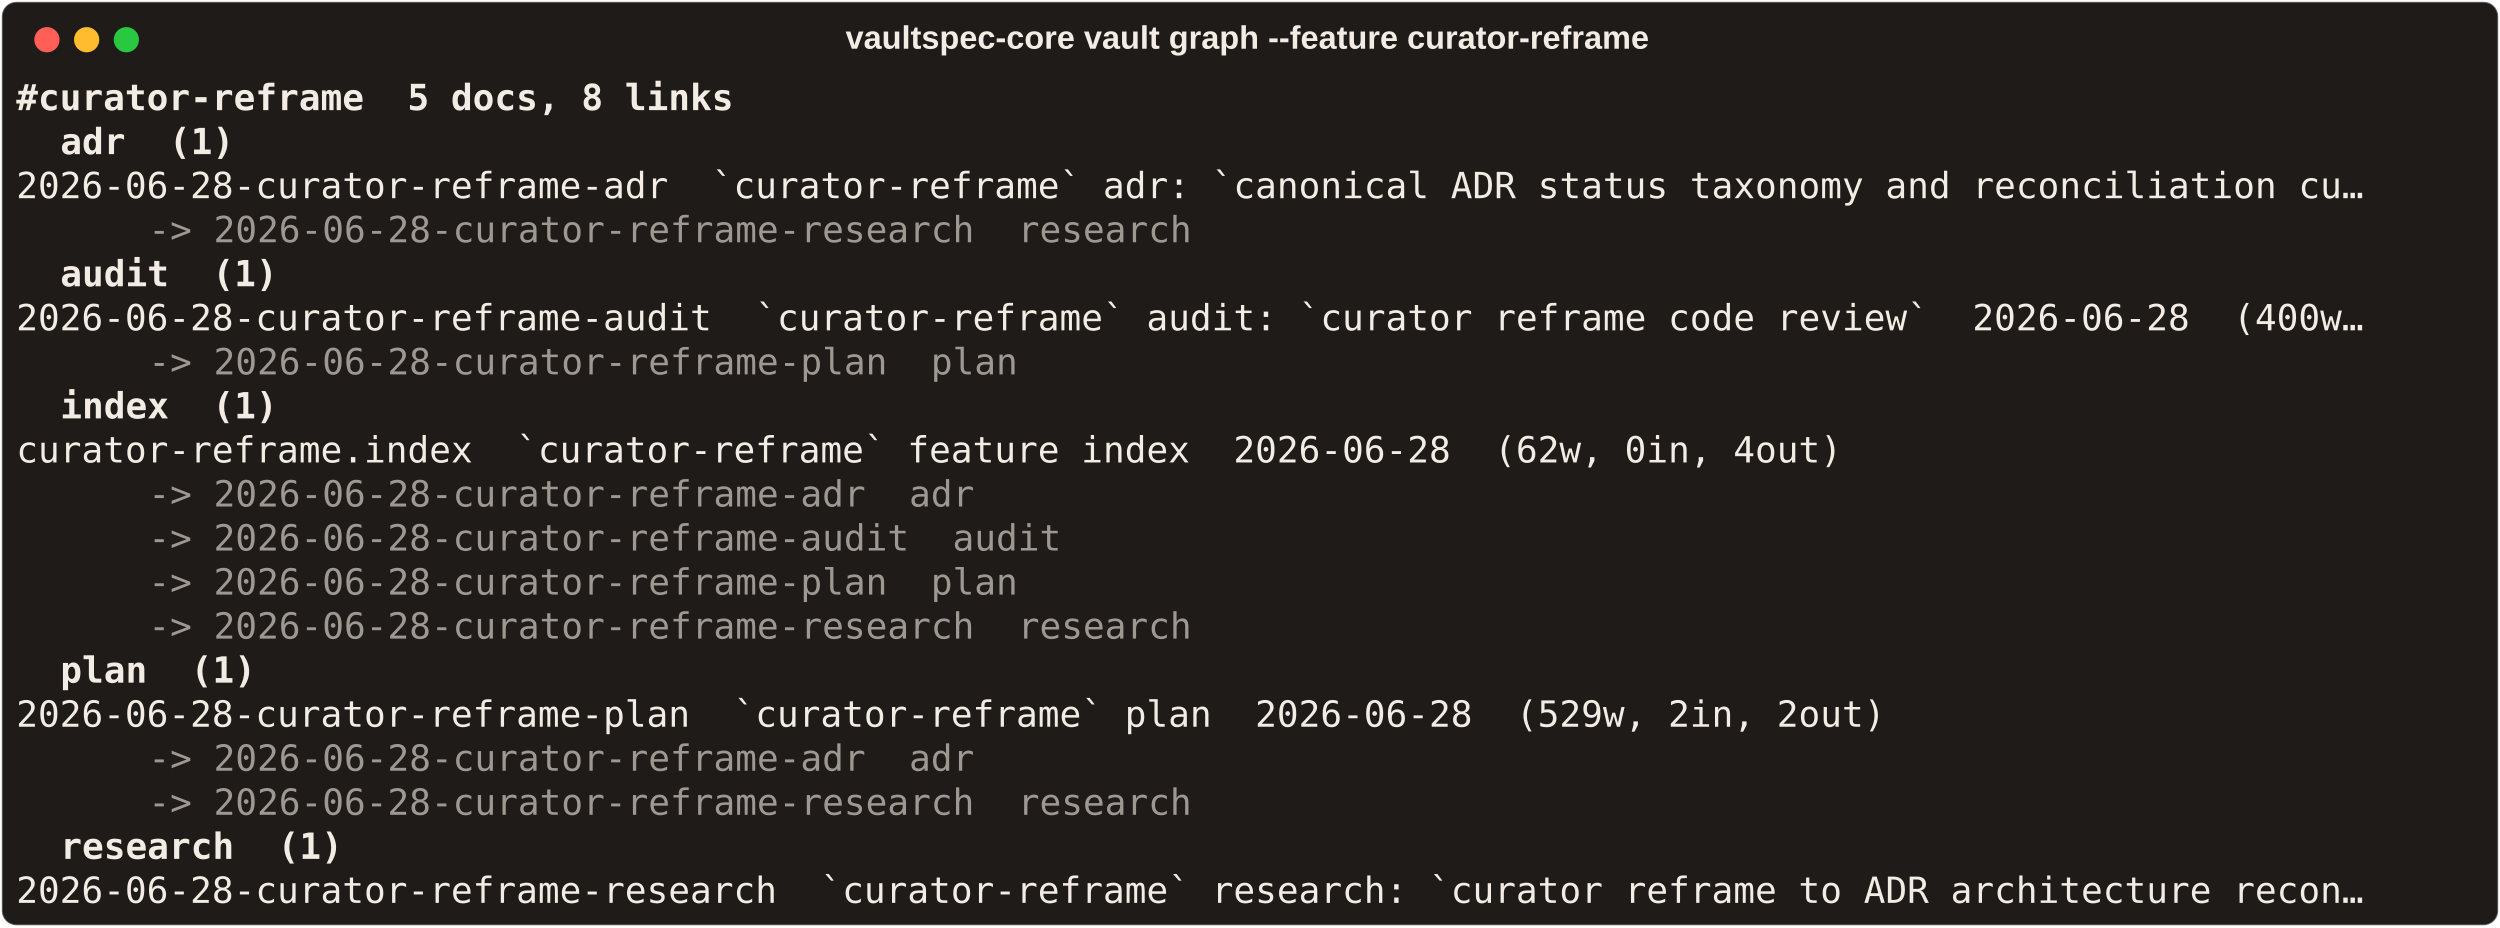
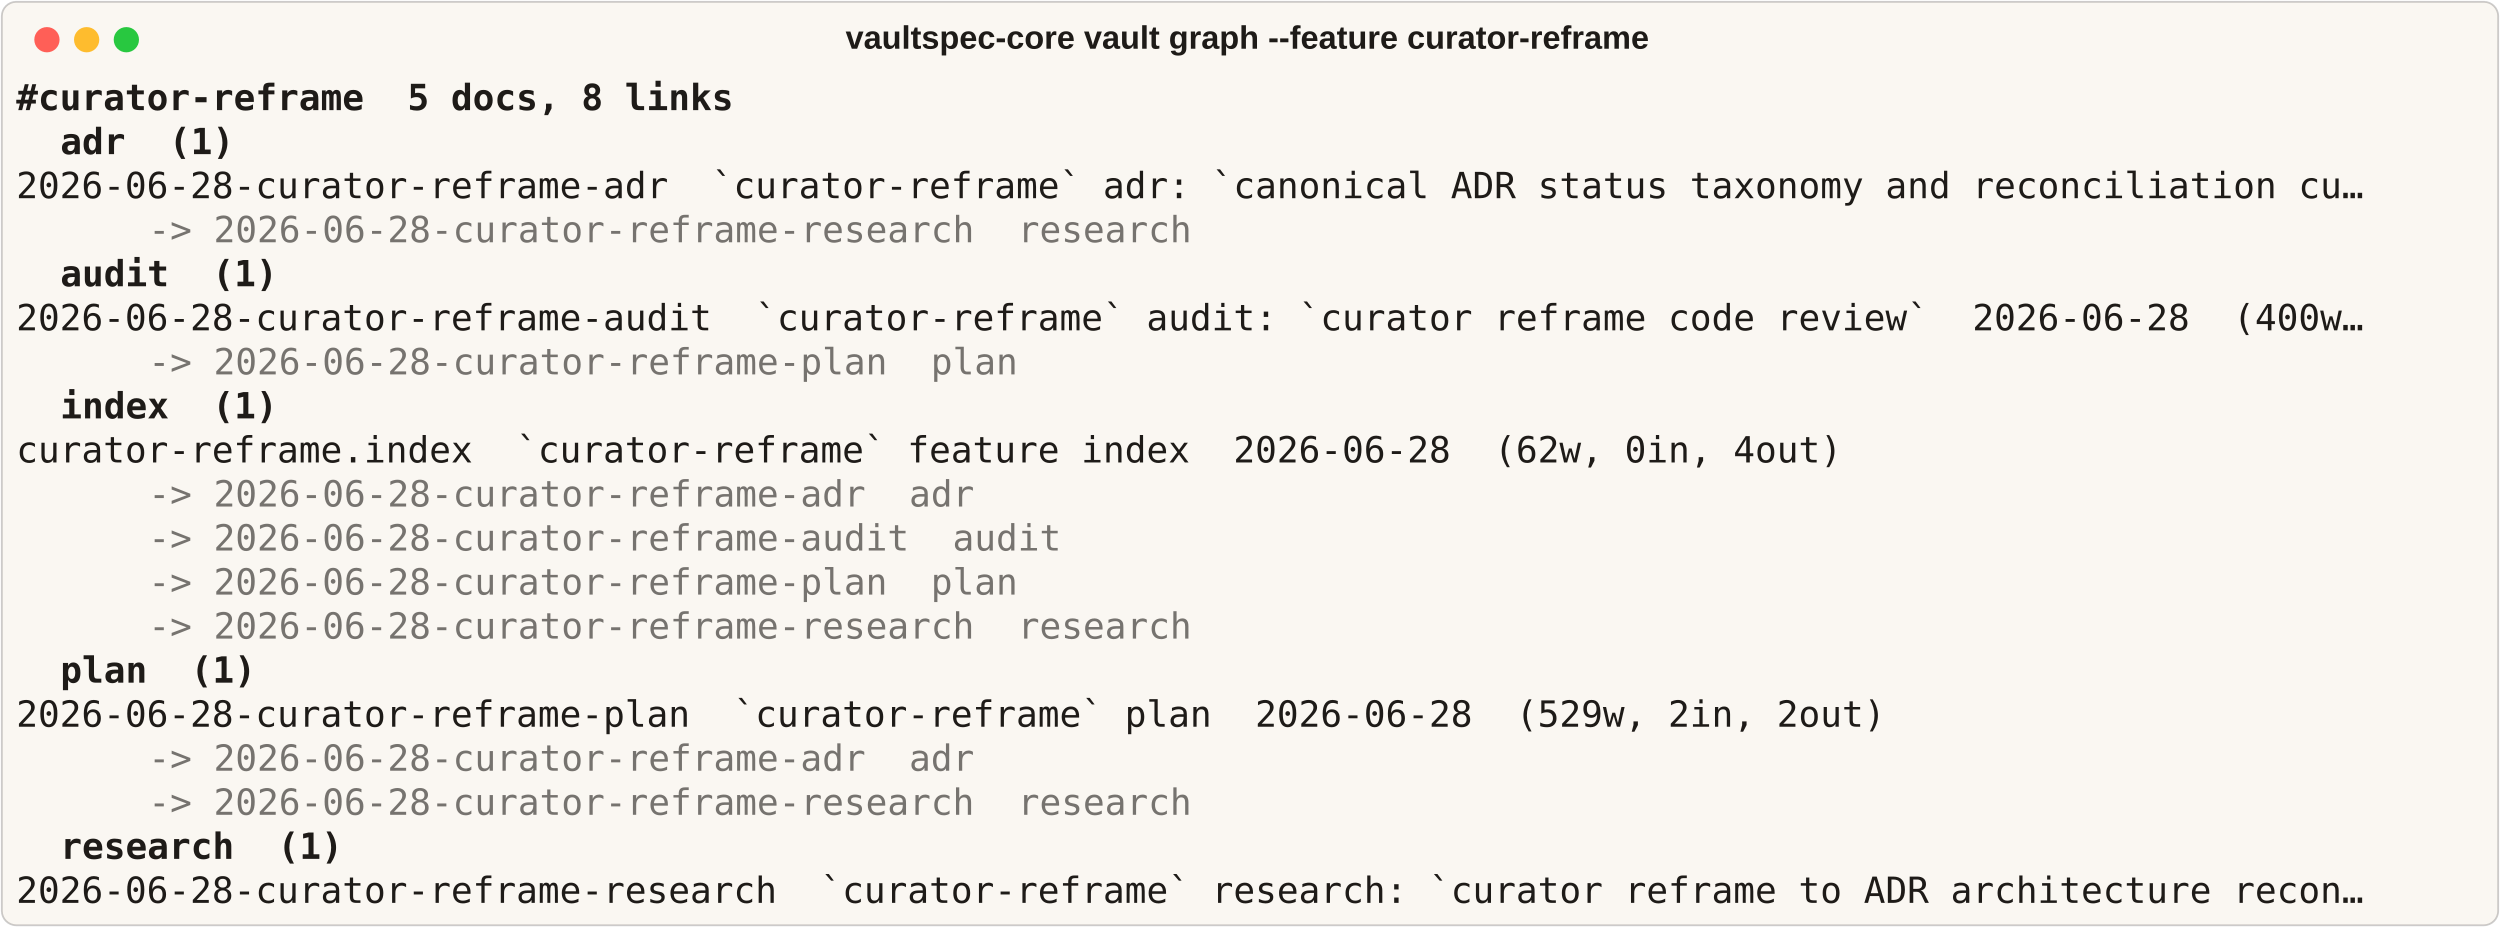
<svg xmlns="http://www.w3.org/2000/svg" class="rich-terminal" viewBox="0 0 1385 513.6">
  <style>

    @font-face {
        font-family: "Fira Code";
        src: local("FiraCode-Regular"),
                url("https://cdnjs.cloudflare.com/ajax/libs/firacode/6.2.0/woff2/FiraCode-Regular.woff2") format("woff2"),
                url("https://cdnjs.cloudflare.com/ajax/libs/firacode/6.2.0/woff/FiraCode-Regular.woff") format("woff");
        font-style: normal;
        font-weight: 400;
    }
    @font-face {
        font-family: "Fira Code";
        src: local("FiraCode-Bold"),
                url("https://cdnjs.cloudflare.com/ajax/libs/firacode/6.2.0/woff2/FiraCode-Bold.woff2") format("woff2"),
                url("https://cdnjs.cloudflare.com/ajax/libs/firacode/6.2.0/woff/FiraCode-Bold.woff") format("woff");
        font-style: bold;
        font-weight: 700;
    }

    .terminal-885162758-matrix {
        font-family: Fira Code, monospace;
        font-size: 20px;
        line-height: 24.4px;
        font-variant-east-asian: full-width;
    }

    .terminal-885162758-title {
        font-size: 18px;
        font-weight: bold;
        font-family: arial;
    }

-     .terminal-885162758-r1 { fill: #f2ece4;font-weight: bold }
- .terminal-885162758-r2 { fill: #f2ece4 }
- .terminal-885162758-r3 { fill: #9d9892 }
+     .terminal-885162758-r1 { fill: #1e1b18;font-weight: bold }
+ .terminal-885162758-r2 { fill: #1e1b18 }
+ .terminal-885162758-r3 { fill: #76736f }
    </style>
  <defs>
    <clipPath id="terminal-885162758-clip-terminal">
      <rect x="0" y="0" width="1365.4" height="462.6" />
    </clipPath>
    <clipPath id="terminal-885162758-line-0">
      <rect x="0" y="1.5" width="1366.4" height="24.65" />
    </clipPath>
    <clipPath id="terminal-885162758-line-1">
      <rect x="0" y="25.9" width="1366.4" height="24.65" />
    </clipPath>
    <clipPath id="terminal-885162758-line-2">
      <rect x="0" y="50.3" width="1366.4" height="24.65" />
    </clipPath>
    <clipPath id="terminal-885162758-line-3">
      <rect x="0" y="74.7" width="1366.4" height="24.65" />
    </clipPath>
    <clipPath id="terminal-885162758-line-4">
      <rect x="0" y="99.1" width="1366.4" height="24.65" />
    </clipPath>
    <clipPath id="terminal-885162758-line-5">
      <rect x="0" y="123.5" width="1366.4" height="24.65" />
    </clipPath>
    <clipPath id="terminal-885162758-line-6">
      <rect x="0" y="147.9" width="1366.4" height="24.65" />
    </clipPath>
    <clipPath id="terminal-885162758-line-7">
      <rect x="0" y="172.3" width="1366.4" height="24.65" />
    </clipPath>
    <clipPath id="terminal-885162758-line-8">
      <rect x="0" y="196.7" width="1366.4" height="24.65" />
    </clipPath>
    <clipPath id="terminal-885162758-line-9">
      <rect x="0" y="221.1" width="1366.4" height="24.65" />
    </clipPath>
    <clipPath id="terminal-885162758-line-10">
      <rect x="0" y="245.5" width="1366.4" height="24.65" />
    </clipPath>
    <clipPath id="terminal-885162758-line-11">
      <rect x="0" y="269.9" width="1366.4" height="24.65" />
    </clipPath>
    <clipPath id="terminal-885162758-line-12">
      <rect x="0" y="294.3" width="1366.4" height="24.65" />
    </clipPath>
    <clipPath id="terminal-885162758-line-13">
      <rect x="0" y="318.7" width="1366.4" height="24.65" />
    </clipPath>
    <clipPath id="terminal-885162758-line-14">
      <rect x="0" y="343.1" width="1366.4" height="24.65" />
    </clipPath>
    <clipPath id="terminal-885162758-line-15">
      <rect x="0" y="367.5" width="1366.4" height="24.65" />
    </clipPath>
    <clipPath id="terminal-885162758-line-16">
      <rect x="0" y="391.9" width="1366.4" height="24.65" />
    </clipPath>
    <clipPath id="terminal-885162758-line-17">
      <rect x="0" y="416.3" width="1366.4" height="24.65" />
    </clipPath>
  </defs>
-   <rect fill="#1e1b18" stroke="rgba(255,255,255,0.35)" stroke-width="1" x="1" y="1" width="1383" height="511.6" rx="8" />
-   <text class="terminal-885162758-title" fill="#f2ece4" text-anchor="middle" x="691" y="27">vaultspec-core vault graph --feature curator-reframe</text>
+   <rect fill="#faf7f2" stroke="rgba(30,27,24,0.22)" stroke-width="1" x="1" y="1" width="1383" height="511.6" rx="8" />
+   <text class="terminal-885162758-title" fill="#1e1b18" text-anchor="middle" x="691" y="27">vaultspec-core vault graph --feature curator-reframe</text>
  <g transform="translate(26,22)">
    <circle cx="0" cy="0" r="7" fill="#ff5f57" />
    <circle cx="22" cy="0" r="7" fill="#febc2e" />
    <circle cx="44" cy="0" r="7" fill="#28c840" />
  </g>
  <g transform="translate(9, 41)" clip-path="url(#terminal-885162758-clip-terminal)">
    <g class="terminal-885162758-matrix">
      <text class="terminal-885162758-r1" x="0" y="20" textLength="402.6" clip-path="url(#terminal-885162758-line-0)">#curator-reframe  5 docs, 8 links</text>
      <text class="terminal-885162758-r2" x="1366.4" y="20" textLength="12.2" clip-path="url(#terminal-885162758-line-0)">
</text>
      <text class="terminal-885162758-r1" x="24.4" y="44.4" textLength="97.6" clip-path="url(#terminal-885162758-line-1)">adr  (1)</text>
      <text class="terminal-885162758-r2" x="1366.4" y="44.4" textLength="12.2" clip-path="url(#terminal-885162758-line-1)">
</text>
      <text class="terminal-885162758-r2" x="0" y="68.8" textLength="1366.4" clip-path="url(#terminal-885162758-line-2)">    2026-06-28-curator-reframe-adr  `curator-reframe` adr: `canonical ADR status taxonomy and reconciliation cu…</text>
      <text class="terminal-885162758-r2" x="1366.4" y="68.8" textLength="12.2" clip-path="url(#terminal-885162758-line-2)">
</text>
      <text class="terminal-885162758-r3" x="73.2" y="93.2" textLength="585.6" clip-path="url(#terminal-885162758-line-3)">-&gt; 2026-06-28-curator-reframe-research  research</text>
      <text class="terminal-885162758-r2" x="1366.4" y="93.2" textLength="12.2" clip-path="url(#terminal-885162758-line-3)">
</text>
      <text class="terminal-885162758-r1" x="24.4" y="117.6" textLength="122" clip-path="url(#terminal-885162758-line-4)">audit  (1)</text>
      <text class="terminal-885162758-r2" x="1366.4" y="117.6" textLength="12.2" clip-path="url(#terminal-885162758-line-4)">
</text>
      <text class="terminal-885162758-r2" x="0" y="142" textLength="1366.4" clip-path="url(#terminal-885162758-line-5)">    2026-06-28-curator-reframe-audit  `curator-reframe` audit: `curator reframe code review`  2026-06-28  (400w…</text>
      <text class="terminal-885162758-r2" x="1366.4" y="142" textLength="12.2" clip-path="url(#terminal-885162758-line-5)">
</text>
      <text class="terminal-885162758-r3" x="73.2" y="166.4" textLength="488" clip-path="url(#terminal-885162758-line-6)">-&gt; 2026-06-28-curator-reframe-plan  plan</text>
      <text class="terminal-885162758-r2" x="1366.4" y="166.4" textLength="12.2" clip-path="url(#terminal-885162758-line-6)">
</text>
      <text class="terminal-885162758-r1" x="24.4" y="190.8" textLength="122" clip-path="url(#terminal-885162758-line-7)">index  (1)</text>
      <text class="terminal-885162758-r2" x="1366.4" y="190.8" textLength="12.2" clip-path="url(#terminal-885162758-line-7)">
</text>
      <text class="terminal-885162758-r2" x="0" y="215.2" textLength="1073.6" clip-path="url(#terminal-885162758-line-8)">    curator-reframe.index  `curator-reframe` feature index  2026-06-28  (62w, 0in, 4out)</text>
      <text class="terminal-885162758-r2" x="1366.4" y="215.2" textLength="12.2" clip-path="url(#terminal-885162758-line-8)">
</text>
      <text class="terminal-885162758-r3" x="73.2" y="239.6" textLength="463.6" clip-path="url(#terminal-885162758-line-9)">-&gt; 2026-06-28-curator-reframe-adr  adr</text>
      <text class="terminal-885162758-r2" x="1366.4" y="239.6" textLength="12.2" clip-path="url(#terminal-885162758-line-9)">
</text>
      <text class="terminal-885162758-r3" x="73.2" y="264" textLength="512.4" clip-path="url(#terminal-885162758-line-10)">-&gt; 2026-06-28-curator-reframe-audit  audit</text>
      <text class="terminal-885162758-r2" x="1366.4" y="264" textLength="12.2" clip-path="url(#terminal-885162758-line-10)">
</text>
      <text class="terminal-885162758-r3" x="73.2" y="288.4" textLength="488" clip-path="url(#terminal-885162758-line-11)">-&gt; 2026-06-28-curator-reframe-plan  plan</text>
      <text class="terminal-885162758-r2" x="1366.4" y="288.4" textLength="12.2" clip-path="url(#terminal-885162758-line-11)">
</text>
      <text class="terminal-885162758-r3" x="73.2" y="312.8" textLength="585.6" clip-path="url(#terminal-885162758-line-12)">-&gt; 2026-06-28-curator-reframe-research  research</text>
      <text class="terminal-885162758-r2" x="1366.4" y="312.8" textLength="12.2" clip-path="url(#terminal-885162758-line-12)">
</text>
      <text class="terminal-885162758-r1" x="24.4" y="337.2" textLength="109.8" clip-path="url(#terminal-885162758-line-13)">plan  (1)</text>
      <text class="terminal-885162758-r2" x="1366.4" y="337.2" textLength="12.2" clip-path="url(#terminal-885162758-line-13)">
</text>
      <text class="terminal-885162758-r2" x="0" y="361.6" textLength="1098" clip-path="url(#terminal-885162758-line-14)">    2026-06-28-curator-reframe-plan  `curator-reframe` plan  2026-06-28  (529w, 2in, 2out)</text>
      <text class="terminal-885162758-r2" x="1366.4" y="361.6" textLength="12.2" clip-path="url(#terminal-885162758-line-14)">
</text>
      <text class="terminal-885162758-r3" x="73.2" y="386" textLength="463.6" clip-path="url(#terminal-885162758-line-15)">-&gt; 2026-06-28-curator-reframe-adr  adr</text>
      <text class="terminal-885162758-r2" x="1366.4" y="386" textLength="12.2" clip-path="url(#terminal-885162758-line-15)">
</text>
      <text class="terminal-885162758-r3" x="73.2" y="410.4" textLength="585.6" clip-path="url(#terminal-885162758-line-16)">-&gt; 2026-06-28-curator-reframe-research  research</text>
      <text class="terminal-885162758-r2" x="1366.4" y="410.4" textLength="12.2" clip-path="url(#terminal-885162758-line-16)">
</text>
      <text class="terminal-885162758-r1" x="24.4" y="434.8" textLength="158.6" clip-path="url(#terminal-885162758-line-17)">research  (1)</text>
      <text class="terminal-885162758-r2" x="1366.4" y="434.8" textLength="12.2" clip-path="url(#terminal-885162758-line-17)">
</text>
      <text class="terminal-885162758-r2" x="0" y="459.2" textLength="1366.4" clip-path="url(#terminal-885162758-line-18)">    2026-06-28-curator-reframe-research  `curator-reframe` research: `curator reframe to ADR architecture recon…</text>
      <text class="terminal-885162758-r2" x="1366.4" y="459.2" textLength="12.2" clip-path="url(#terminal-885162758-line-18)">
</text>
    </g>
  </g>
</svg>
